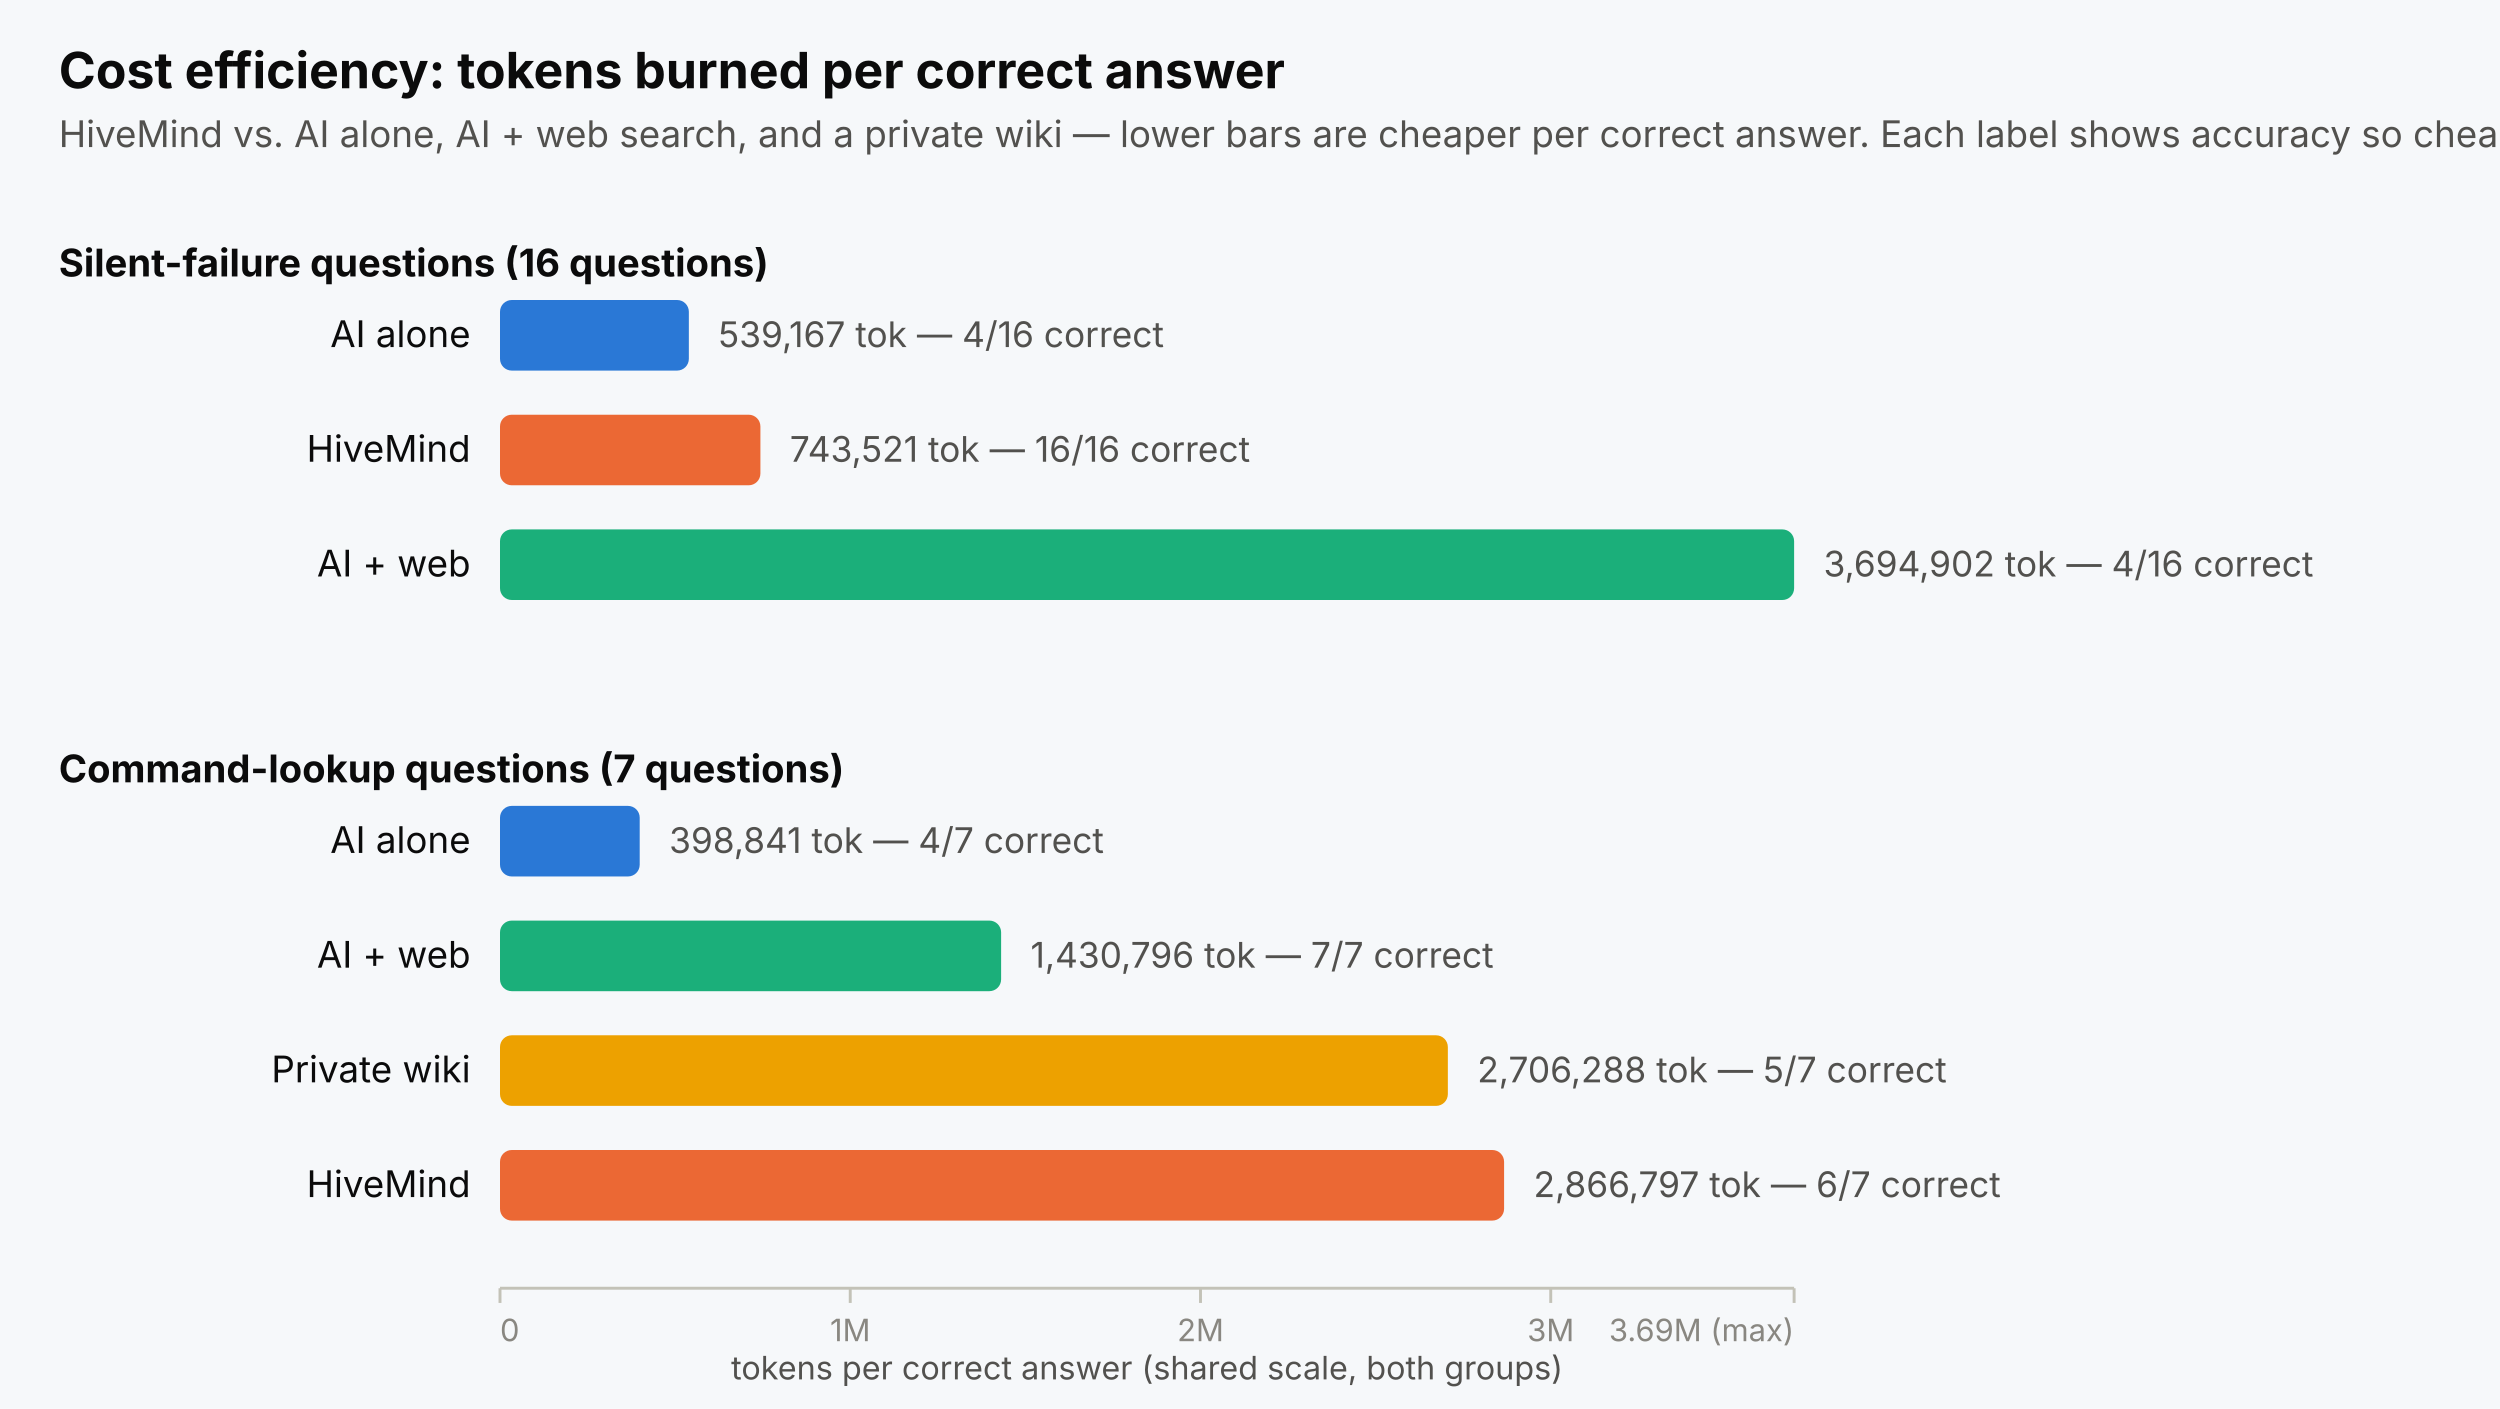
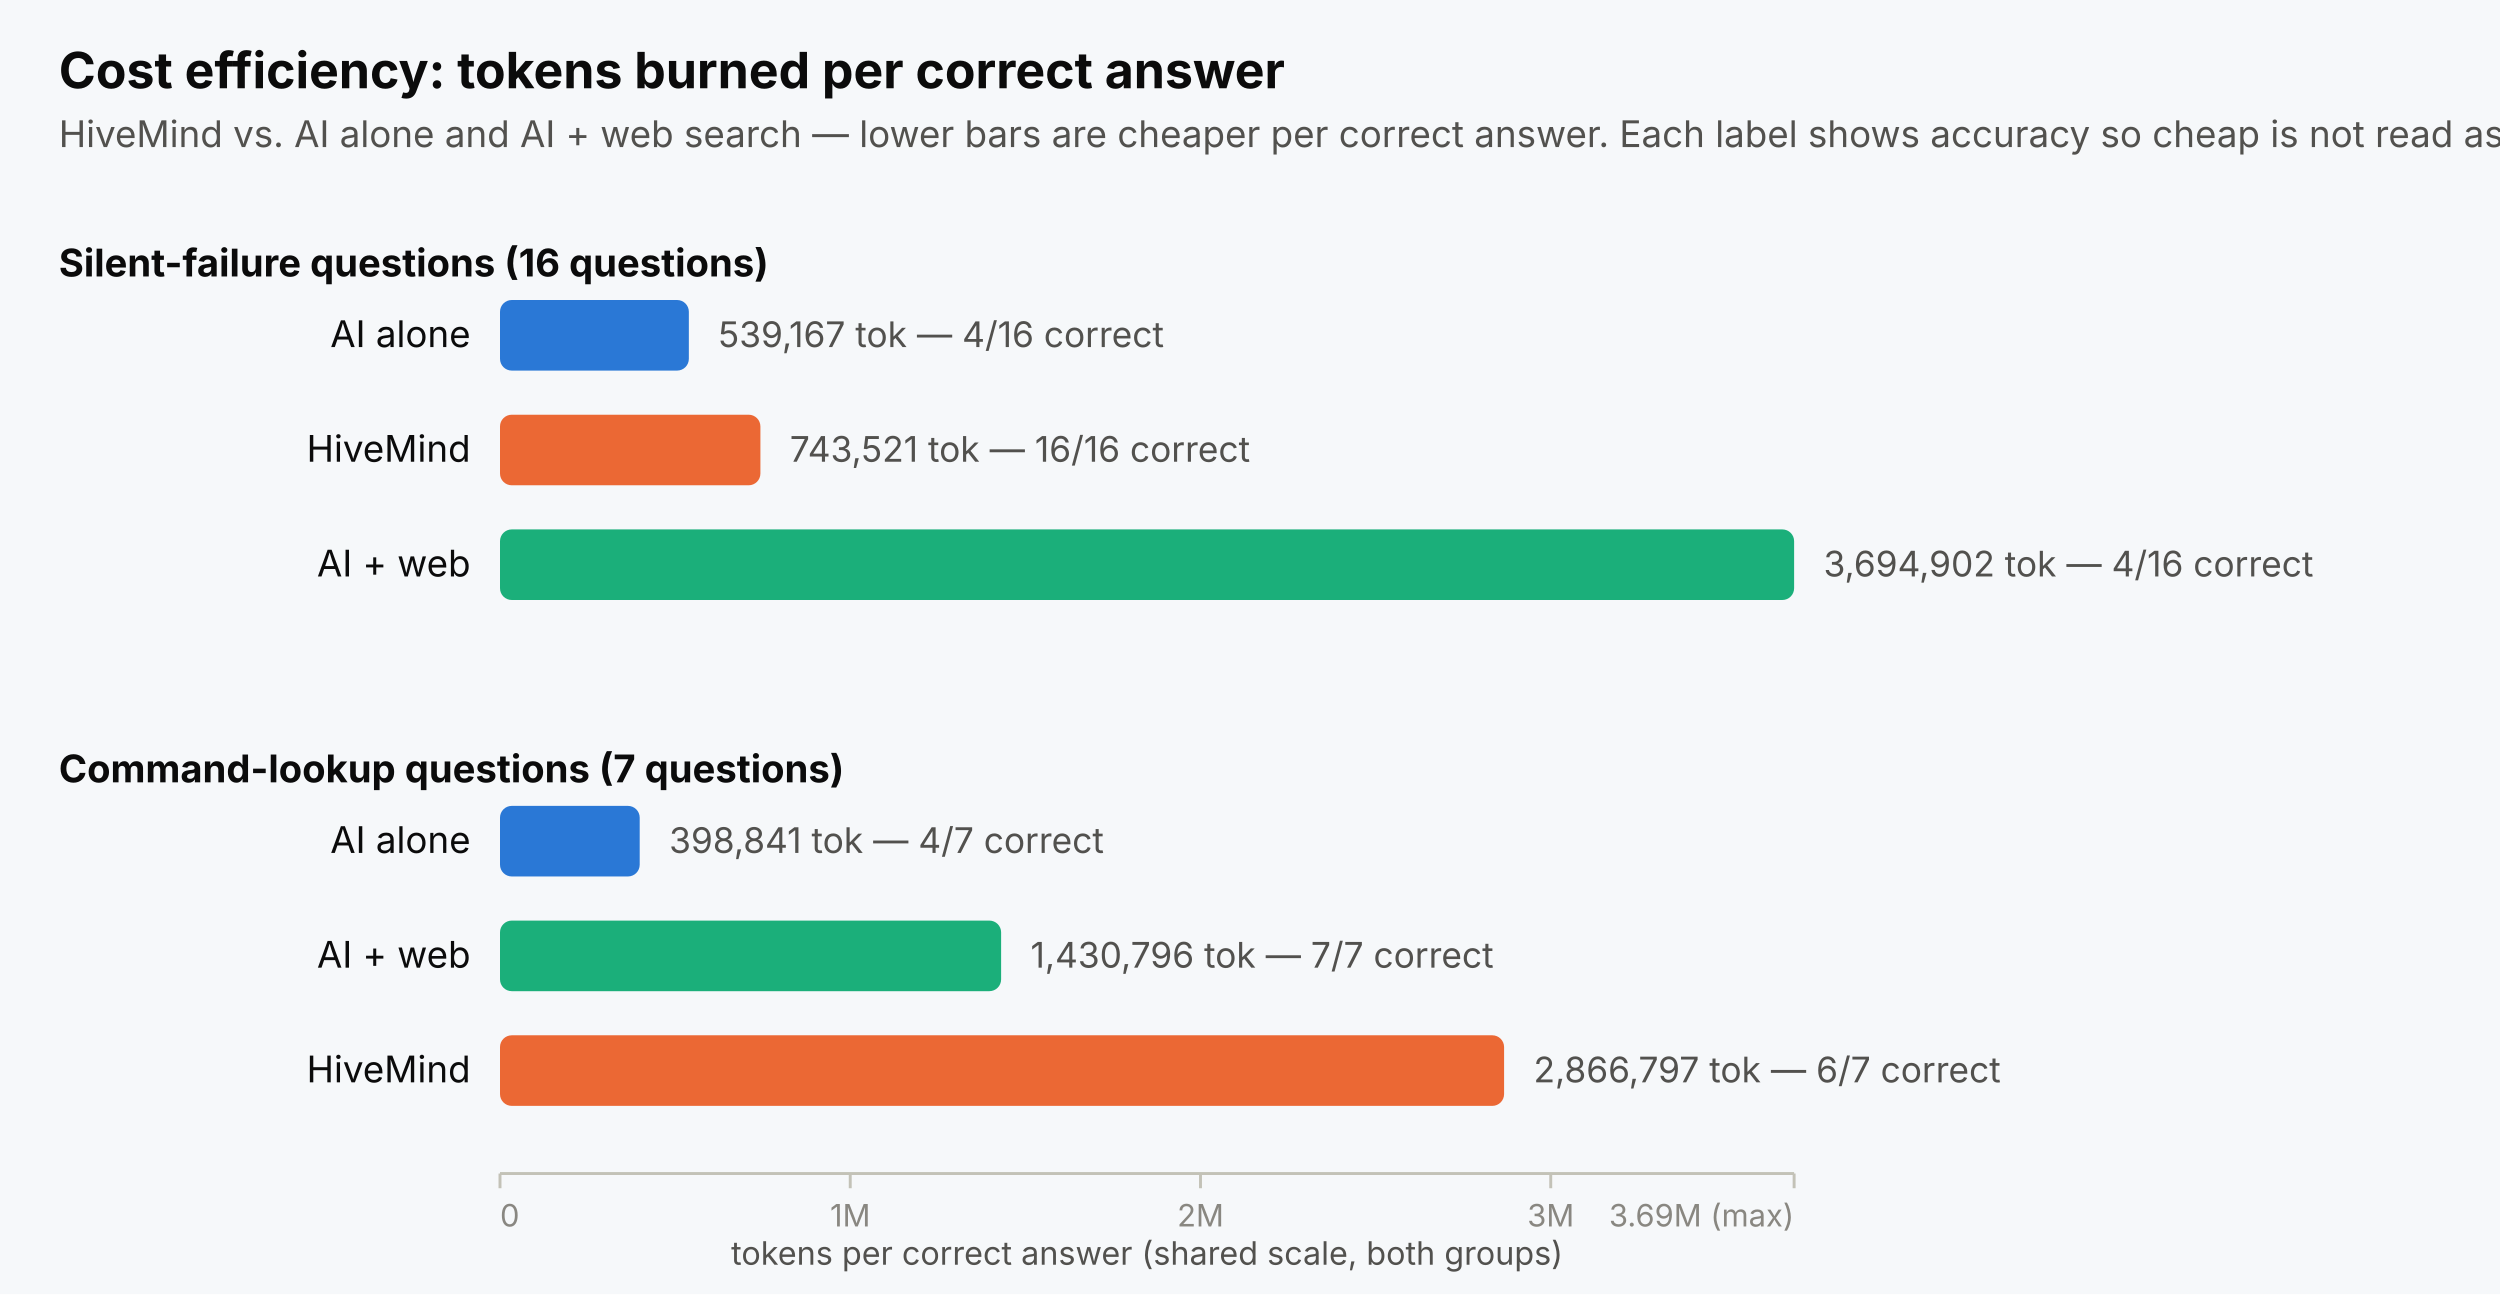
- <svg xmlns="http://www.w3.org/2000/svg" width="850" height="479" viewBox="0 0 850 479" font-family="system-ui, -apple-system, Segoe UI, sans-serif">
-   <rect x="0" y="0" width="850" height="479" fill="#f6f8fa" />
+ <svg xmlns="http://www.w3.org/2000/svg" width="850" height="440" viewBox="0 0 850 440" font-family="system-ui, -apple-system, Segoe UI, sans-serif">
+   <rect x="0" y="0" width="850" height="440" fill="#f6f8fa" />
  <text x="20" y="30" font-size="17" font-weight="700" fill="#0b0b0b">Cost efficiency: tokens burned per correct answer</text>
-   <text x="20" y="50" font-size="12.5" fill="#52514e">HiveMind vs. AI alone, AI + web search, and a private wiki — lower bars are cheaper per correct answer. Each label shows accuracy so cheap is not read as good.</text>
+   <text x="20" y="50" font-size="12.5" fill="#52514e">HiveMind vs. AI alone and AI + web search — lower bars are cheaper per correct answer. Each label shows accuracy so cheap is not read as good.</text>
  <text x="20" y="94" font-size="13" font-weight="700" fill="#0b0b0b">Silent-failure questions (16 questions)</text>
  <text x="160" y="118.0" font-size="12.5" fill="#0b0b0b" text-anchor="end">AI alone</text>
  <rect x="170" y="102" width="64.21" height="24" rx="4" ry="4" fill="#2a78d6" />
  <text x="244.21" y="118.0" font-size="12" fill="#52514e">539,167 tok — 4/16 correct</text>
  <text x="160" y="157.0" font-size="12.5" fill="#0b0b0b" text-anchor="end">HiveMind</text>
  <rect x="170" y="141" width="88.54" height="24" rx="4" ry="4" fill="#eb6834" />
  <text x="268.54" y="157.0" font-size="12" fill="#52514e">743,521 tok — 16/16 correct</text>
  <text x="160" y="196.0" font-size="12.5" fill="#0b0b0b" text-anchor="end">AI + web</text>
  <rect x="170" y="180" width="440.00" height="24" rx="4" ry="4" fill="#1baf7a" />
  <text x="620.00" y="196.0" font-size="12" fill="#52514e">3,694,902 tok — 4/16 correct</text>
  <text x="20" y="266" font-size="13" font-weight="700" fill="#0b0b0b">Command-lookup questions (7 questions)</text>
  <text x="160" y="290.0" font-size="12.5" fill="#0b0b0b" text-anchor="end">AI alone</text>
  <rect x="170" y="274" width="47.50" height="24" rx="4" ry="4" fill="#2a78d6" />
  <text x="227.50" y="290.0" font-size="12" fill="#52514e">398,841 tok — 4/7 correct</text>
  <text x="160" y="329.0" font-size="12.5" fill="#0b0b0b" text-anchor="end">AI + web</text>
  <rect x="170" y="313" width="170.38" height="24" rx="4" ry="4" fill="#1baf7a" />
  <text x="350.38" y="329.0" font-size="12" fill="#52514e">1,430,796 tok — 7/7 correct</text>
-   <text x="160" y="368.0" font-size="12.5" fill="#0b0b0b" text-anchor="end">Private wiki</text>
-   <rect x="170" y="352" width="322.27" height="24" rx="4" ry="4" fill="#eda100" />
-   <text x="502.27" y="368.0" font-size="12" fill="#52514e">2,706,288 tok — 5/7 correct</text>
-   <text x="160" y="407.0" font-size="12.5" fill="#0b0b0b" text-anchor="end">HiveMind</text>
-   <rect x="170" y="391" width="341.39" height="24" rx="4" ry="4" fill="#eb6834" />
-   <text x="521.39" y="407.0" font-size="12" fill="#52514e">2,866,797 tok — 6/7 correct</text>
-   <line x1="170" y1="438" x2="610" y2="438" stroke="#c3c2b7" stroke-width="1" />
-   <line x1="170.00" y1="438" x2="170.00" y2="443" stroke="#c3c2b7" stroke-width="1" />
-   <text x="170.00" y="456" font-size="10.5" fill="#898781" text-anchor="start">0</text>
-   <line x1="289.08" y1="438" x2="289.08" y2="443" stroke="#c3c2b7" stroke-width="1" />
-   <text x="289.08" y="456" font-size="10.5" fill="#898781" text-anchor="middle">1M</text>
-   <line x1="408.17" y1="438" x2="408.17" y2="443" stroke="#c3c2b7" stroke-width="1" />
-   <text x="408.17" y="456" font-size="10.5" fill="#898781" text-anchor="middle">2M</text>
-   <line x1="527.25" y1="438" x2="527.25" y2="443" stroke="#c3c2b7" stroke-width="1" />
-   <text x="527.25" y="456" font-size="10.5" fill="#898781" text-anchor="middle">3M</text>
-   <line x1="610.00" y1="438" x2="610.00" y2="443" stroke="#c3c2b7" stroke-width="1" />
-   <text x="610.00" y="456" font-size="10.5" fill="#898781" text-anchor="end">3.69M (max)</text>
-   <text x="390.00" y="469" font-size="11" fill="#52514e" text-anchor="middle">tokens per correct answer (shared scale, both groups)</text>
+   <text x="160" y="368.0" font-size="12.5" fill="#0b0b0b" text-anchor="end">HiveMind</text>
+   <rect x="170" y="352" width="341.39" height="24" rx="4" ry="4" fill="#eb6834" />
+   <text x="521.39" y="368.0" font-size="12" fill="#52514e">2,866,797 tok — 6/7 correct</text>
+   <line x1="170" y1="399" x2="610" y2="399" stroke="#c3c2b7" stroke-width="1" />
+   <line x1="170.00" y1="399" x2="170.00" y2="404" stroke="#c3c2b7" stroke-width="1" />
+   <text x="170.00" y="417" font-size="10.5" fill="#898781" text-anchor="start">0</text>
+   <line x1="289.08" y1="399" x2="289.08" y2="404" stroke="#c3c2b7" stroke-width="1" />
+   <text x="289.08" y="417" font-size="10.5" fill="#898781" text-anchor="middle">1M</text>
+   <line x1="408.17" y1="399" x2="408.17" y2="404" stroke="#c3c2b7" stroke-width="1" />
+   <text x="408.17" y="417" font-size="10.5" fill="#898781" text-anchor="middle">2M</text>
+   <line x1="527.25" y1="399" x2="527.25" y2="404" stroke="#c3c2b7" stroke-width="1" />
+   <text x="527.25" y="417" font-size="10.5" fill="#898781" text-anchor="middle">3M</text>
+   <line x1="610.00" y1="399" x2="610.00" y2="404" stroke="#c3c2b7" stroke-width="1" />
+   <text x="610.00" y="417" font-size="10.5" fill="#898781" text-anchor="end">3.69M (max)</text>
+   <text x="390.00" y="430" font-size="11" fill="#52514e" text-anchor="middle">tokens per correct answer (shared scale, both groups)</text>
</svg>
